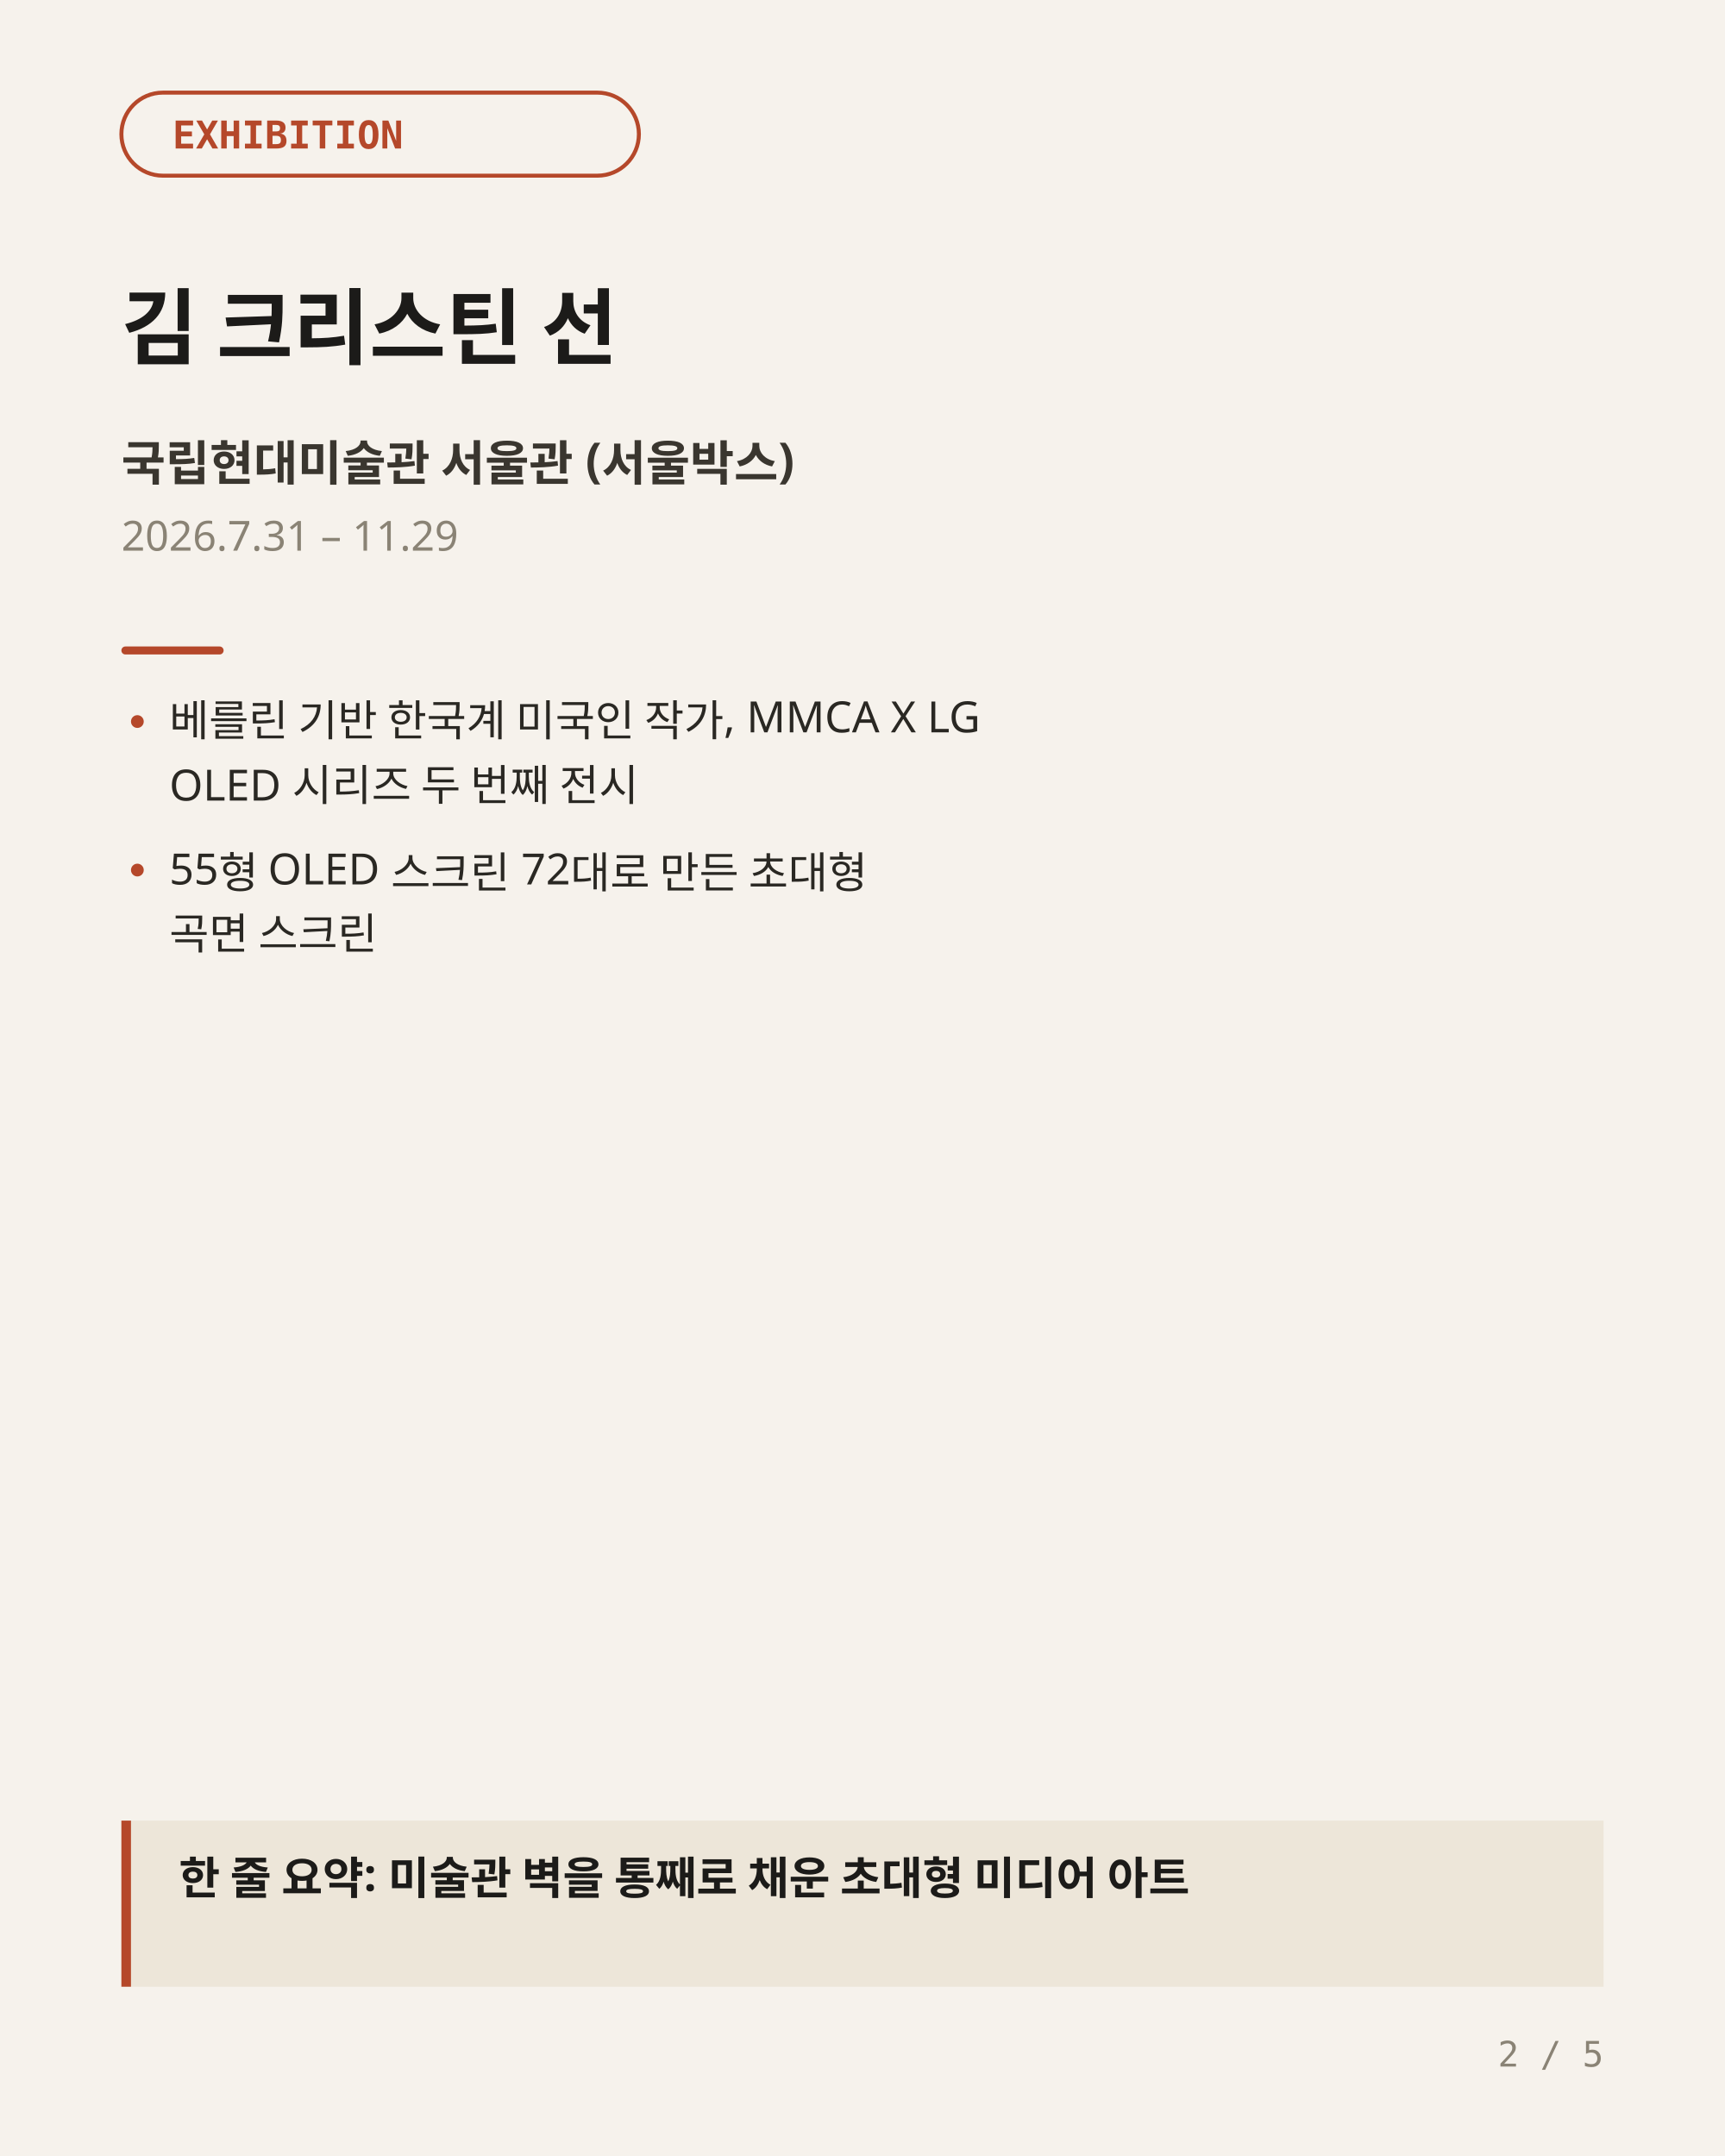
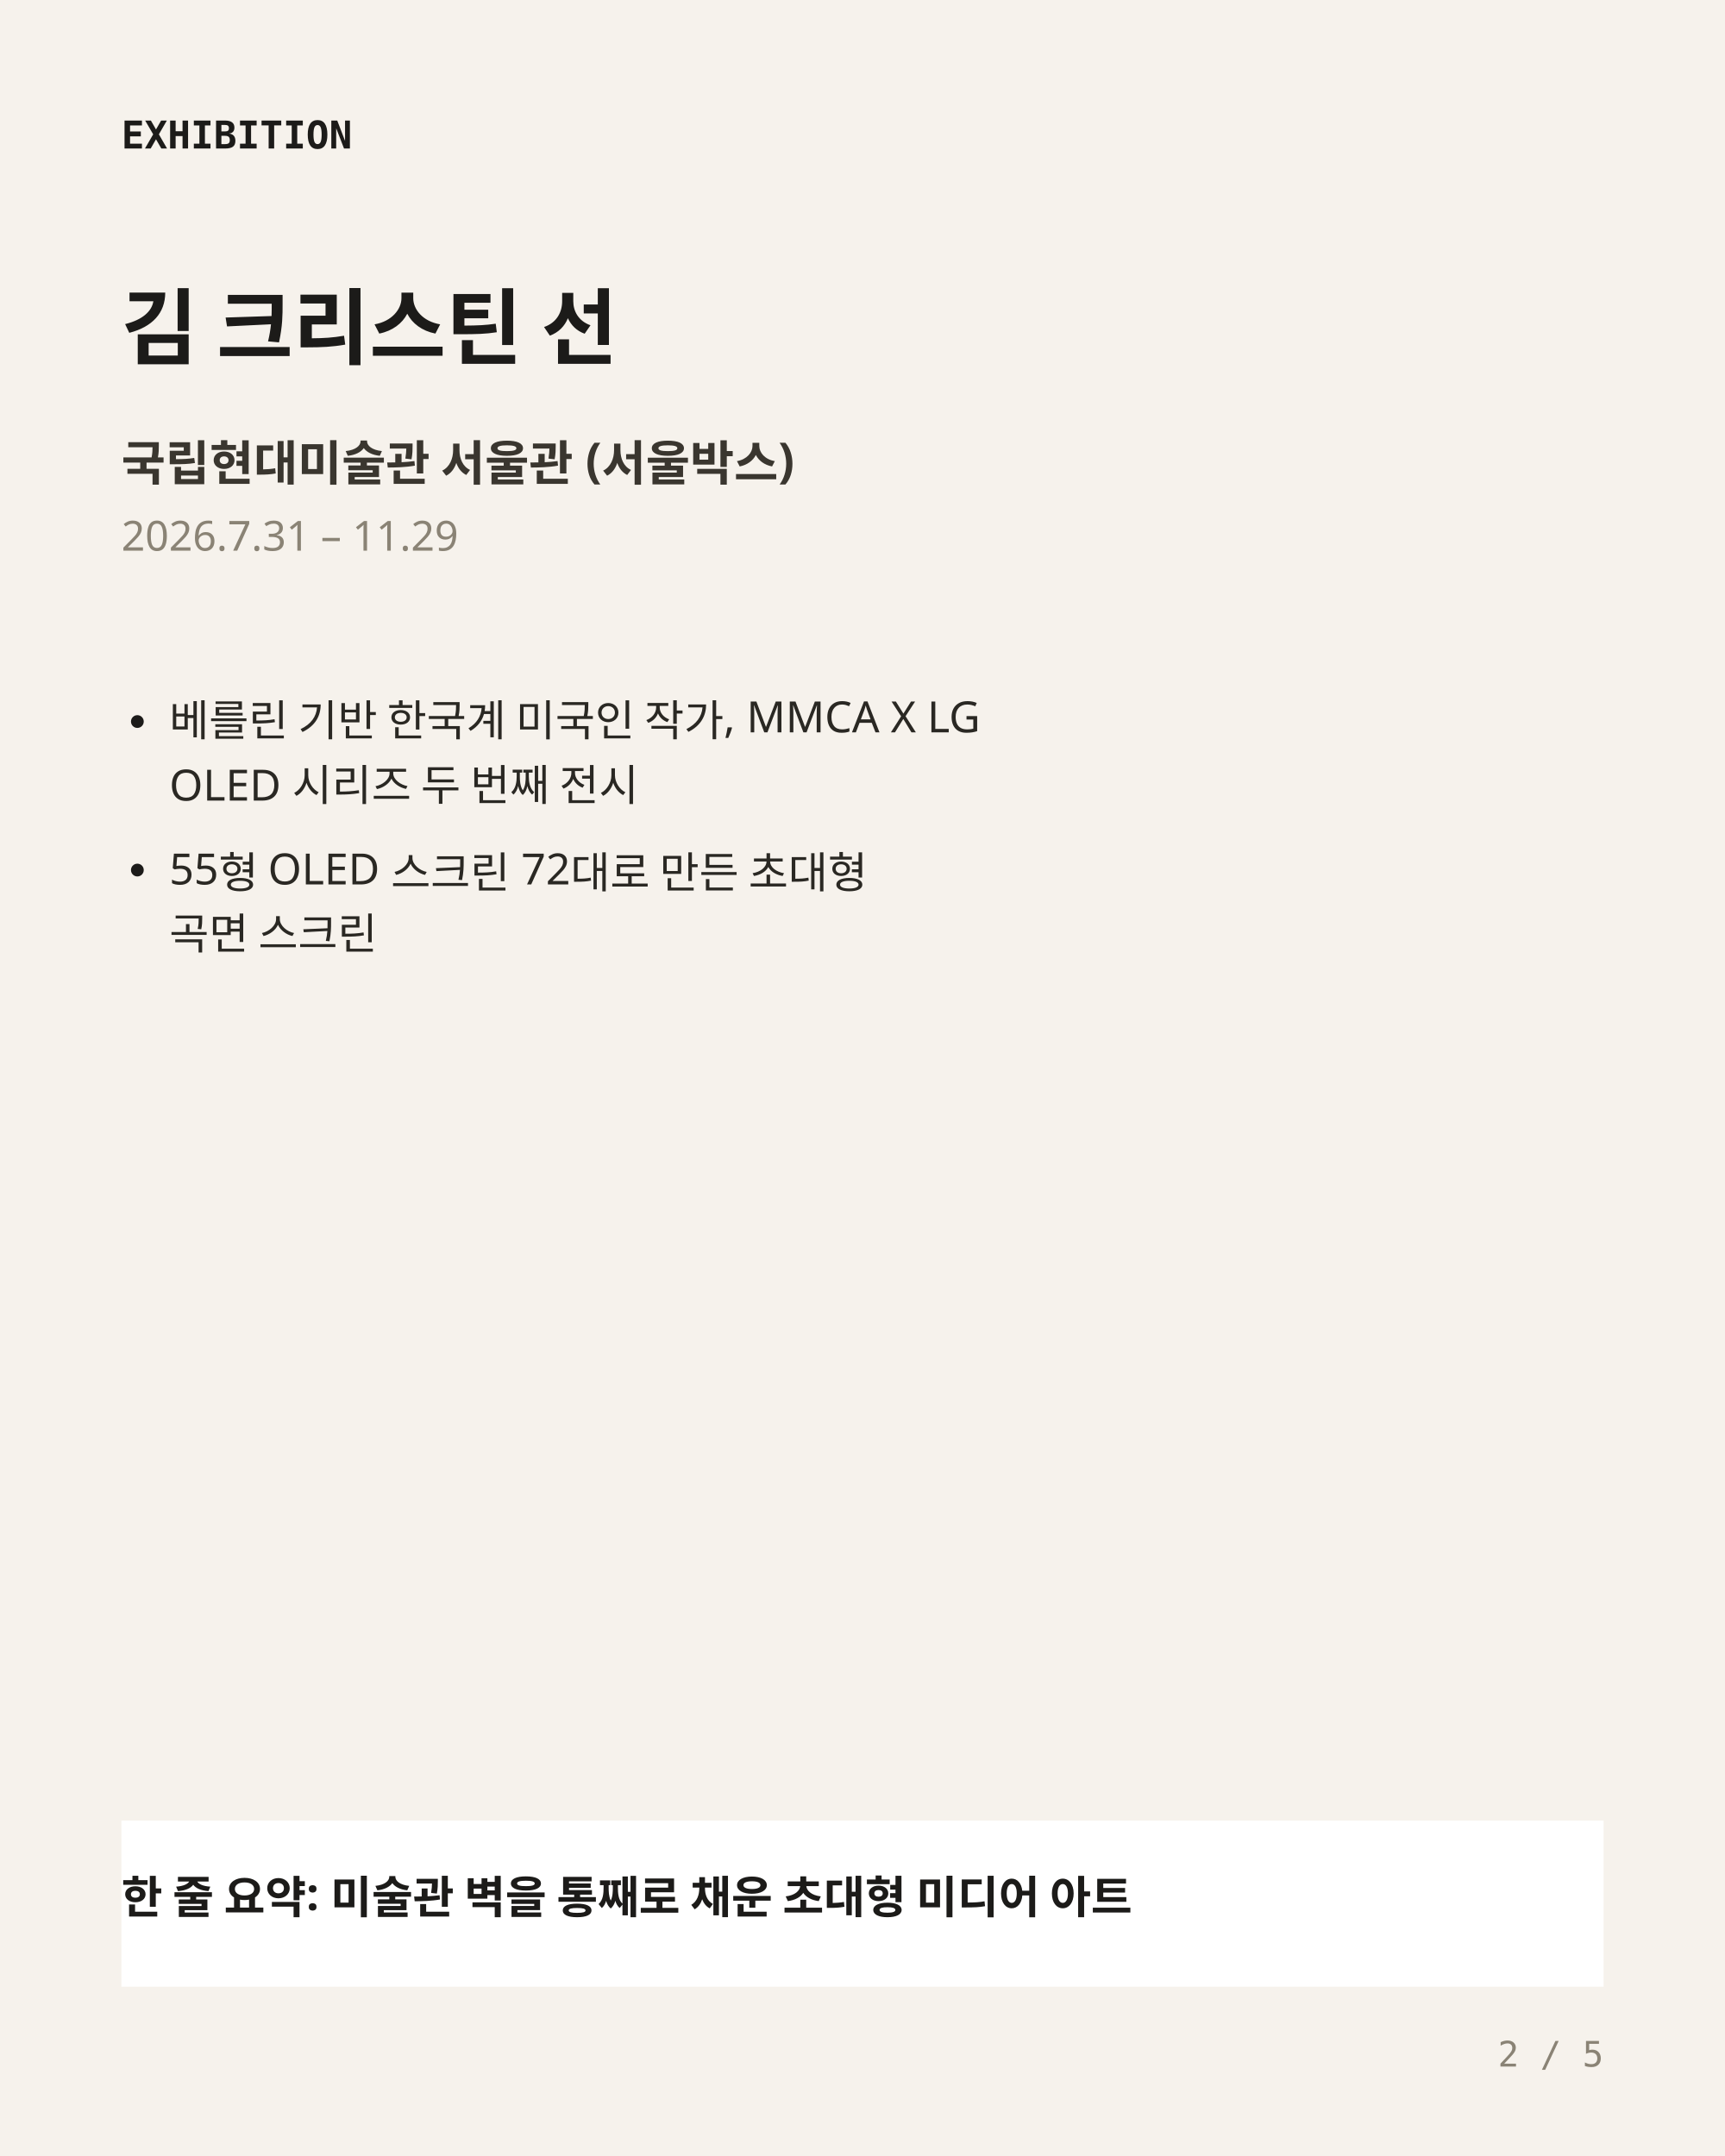
<svg xmlns="http://www.w3.org/2000/svg" width="1080" height="1350" viewBox="0 0 1080 1350">
  <rect width="1080" height="1350" fill="#F6F2EC" />
-   <rect x="76" y="58" width="324" height="52" rx="26" fill="none" stroke="#B5482A" stroke-width="2.5" />
-   <text x="108" y="93.0" font-size="24" font-weight="700" font-family="'Plex Mono','SFMono-Regular',monospace" fill="#B5482A">EXHIBITION</text>
+   <text x="76" y="93.0" font-size="24" font-weight="700" font-family="'Plex Mono','SFMono-Regular',monospace" fill="#1C1B19">EXHIBITION</text>
  <text x="76" y="224.0" font-size="52" font-weight="800" font-family="'Pretendard','Apple SD Gothic Neo','Malgun Gothic',sans-serif" fill="#1C1B19">김 크리스틴 선</text>
  <text x="76" y="300.8" font-size="30" font-weight="600" font-family="'Pretendard','Apple SD Gothic Neo','Malgun Gothic',sans-serif" fill="#3A362F">국립현대미술관 서울관 (서울박스)</text>
  <text x="76" y="344.8" font-size="26" font-weight="500" font-family="'Pretendard','Apple SD Gothic Neo','Malgun Gothic',sans-serif" fill="#8A8375">2026.7.31 – 11.29</text>
-   <rect x="76" y="404.8" width="64" height="5" rx="2.5" fill="#B5482A" />
-   <circle cx="86" cy="451.8" r="4" fill="#B5482A" />
+   <circle cx="86" cy="451.8" r="4" fill="#1C1B19" />
  <text x="106" y="460.8" font-size="27" font-weight="400" font-family="'Pretendard','Apple SD Gothic Neo','Malgun Gothic',sans-serif" fill="#2A2823">베를린 기반 한국계 미국인 작가, MMCA X LG</text>
  <text x="106" y="501.3" font-size="27" font-weight="400" font-family="'Pretendard','Apple SD Gothic Neo','Malgun Gothic',sans-serif" fill="#2A2823">OLED 시리즈 두 번째 전시</text>
-   <circle cx="86" cy="544.8" r="4" fill="#B5482A" />
+   <circle cx="86" cy="544.8" r="4" fill="#1C1B19" />
  <text x="106" y="553.8" font-size="27" font-weight="400" font-family="'Pretendard','Apple SD Gothic Neo','Malgun Gothic',sans-serif" fill="#2A2823">55형 OLED 스크린 72대로 만든 초대형</text>
  <text x="106" y="594.3" font-size="27" font-weight="400" font-family="'Pretendard','Apple SD Gothic Neo','Malgun Gothic',sans-serif" fill="#2A2823">곡면 스크린</text>
-   <rect x="76" y="1140" width="928" height="104" fill="#EDE6D9" />
-   <rect x="76" y="1140" width="6" height="104" fill="#B5482A" />
-   <text x="112" y="1186.0" font-size="28" font-weight="700" font-family="'Pretendard','Apple SD Gothic Neo','Malgun Gothic',sans-serif" fill="#1C1B19">한 줄 요약: 미술관 벽을 통째로 채운 초대형 미디어 아트</text>
+   <rect x="76" y="1140" width="928" height="104" fill="#FFFFFF" />
+   <text x="76" y="1198.0" font-size="28" font-weight="700" font-family="'Pretendard','Apple SD Gothic Neo','Malgun Gothic',sans-serif" fill="#1C1B19">한 줄 요약: 미술관 벽을 통째로 채운 초대형 미디어 아트</text>
  <text text-anchor="end" x="1004" y="1294.0" font-size="22" font-weight="500" font-family="'Plex Mono','SFMono-Regular',monospace" fill="#8A8375">2 / 5</text>
</svg>
